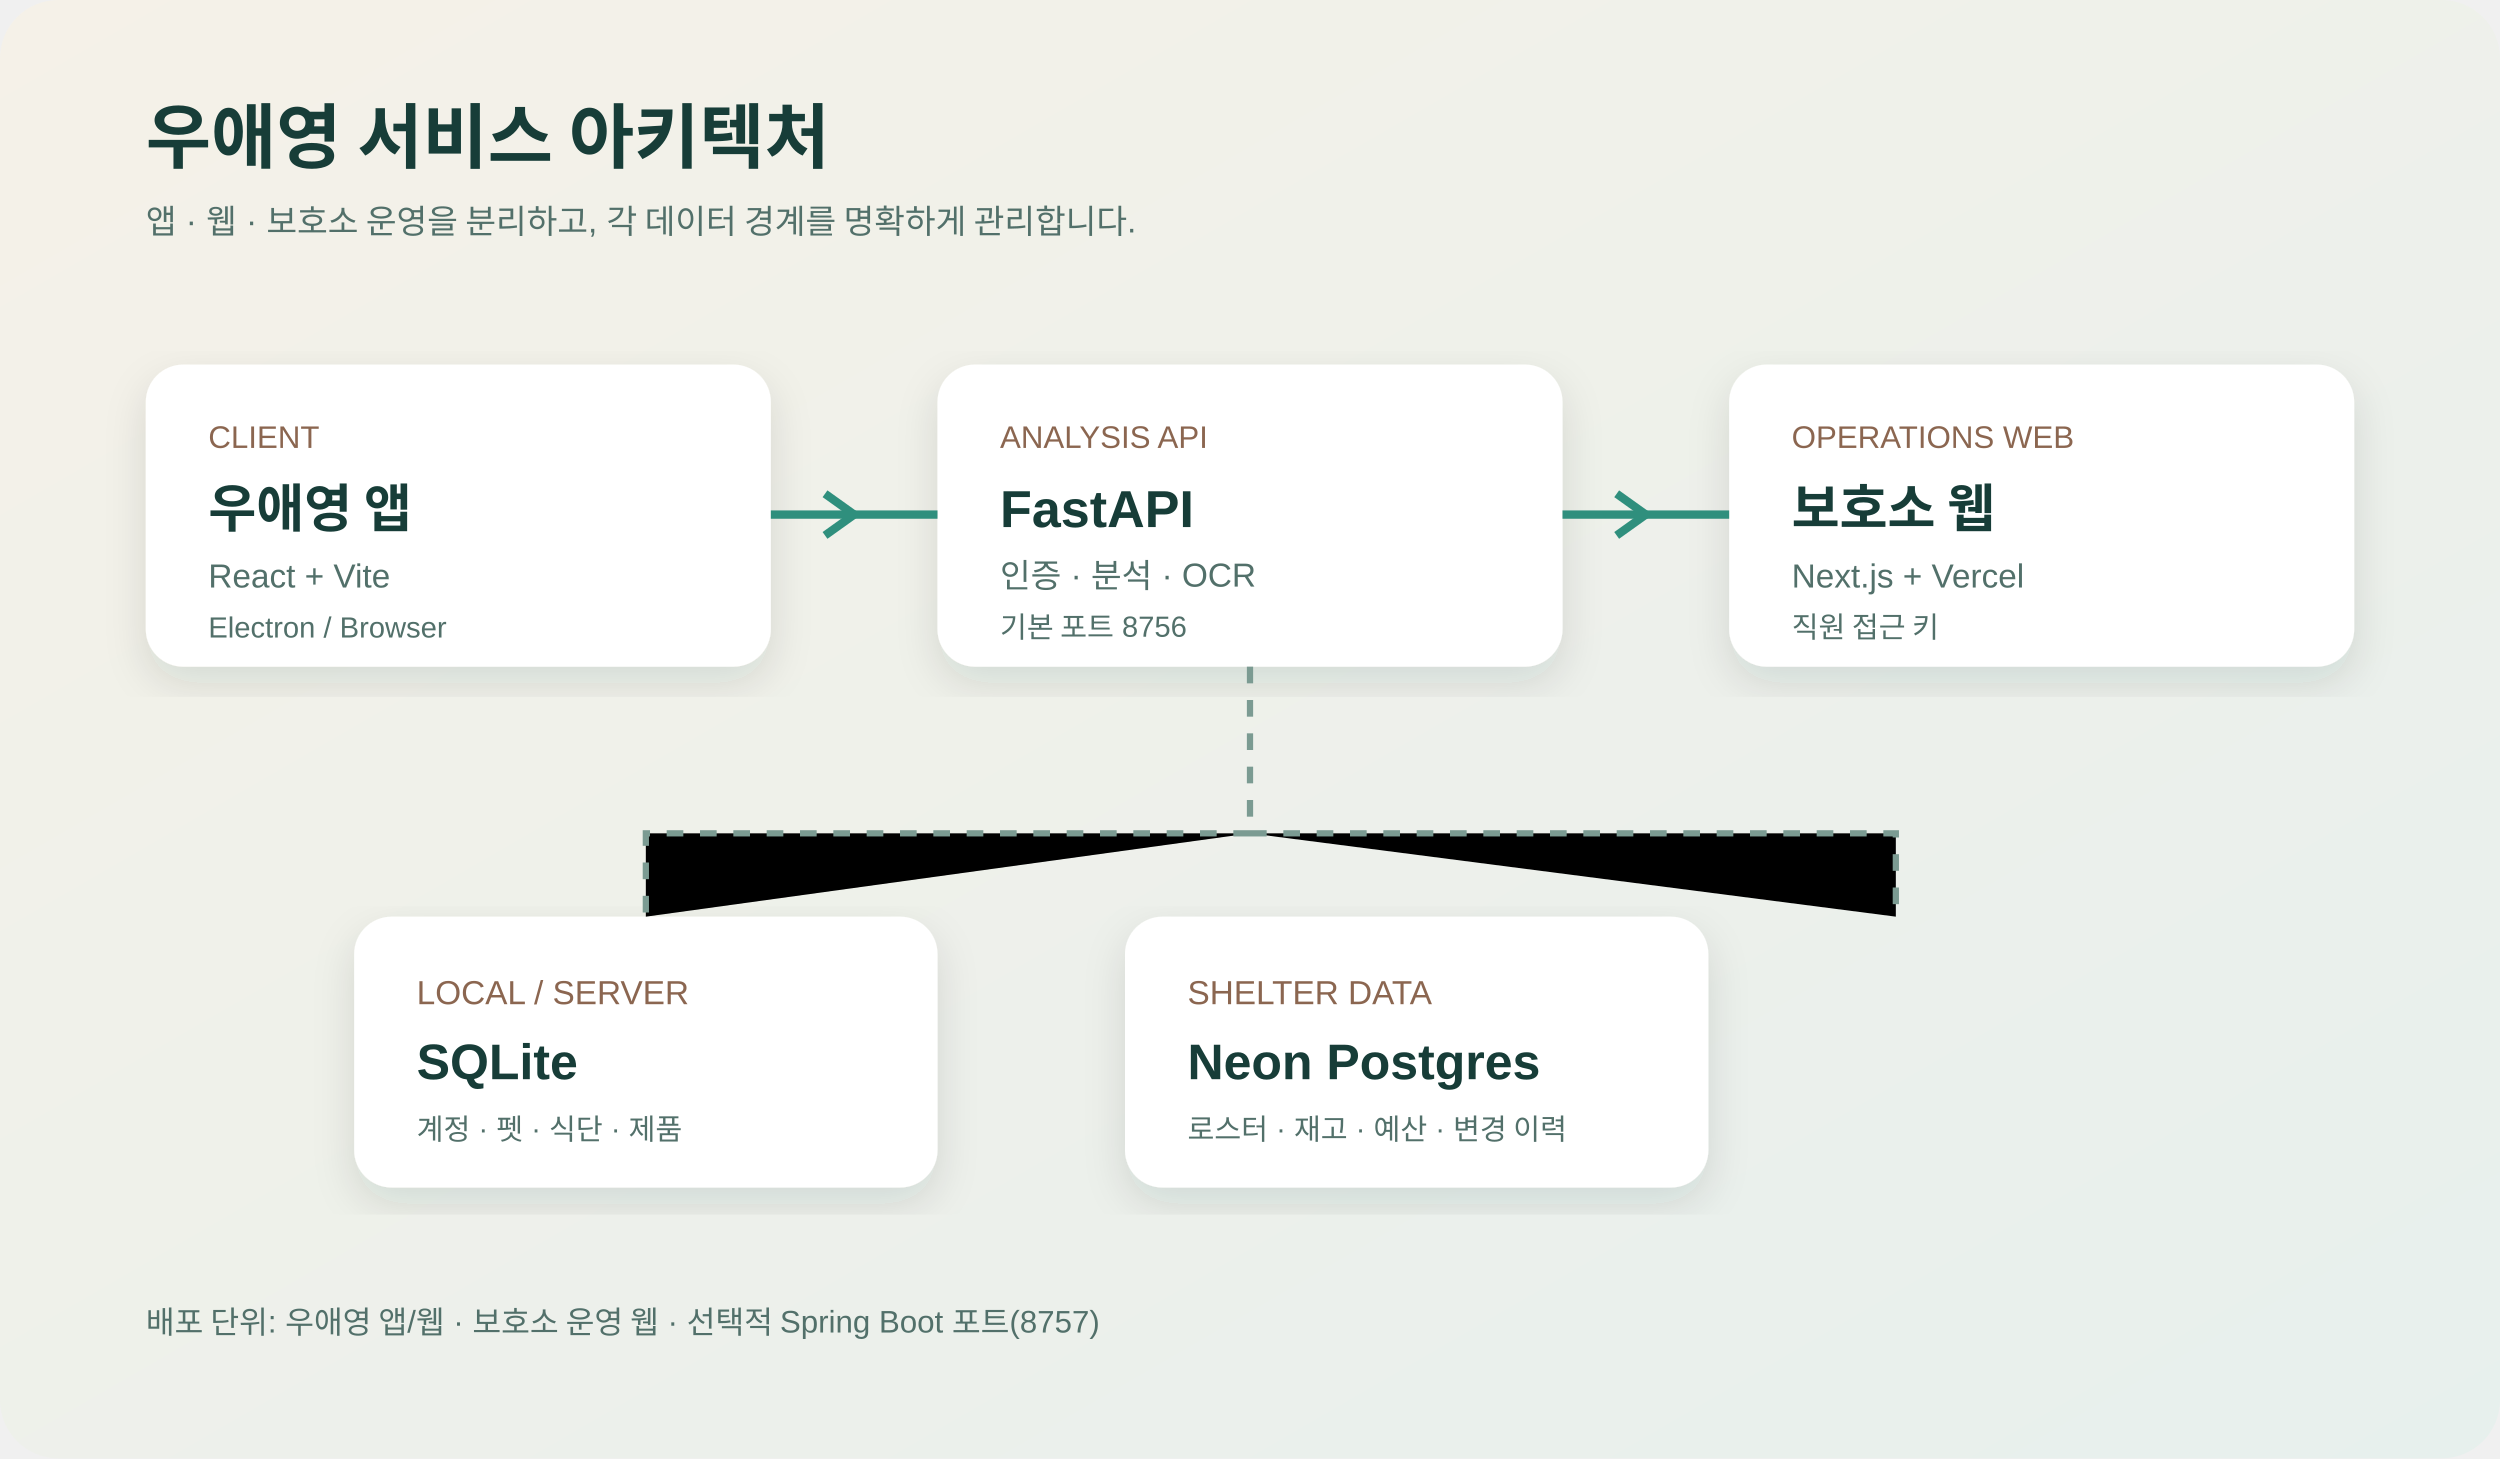
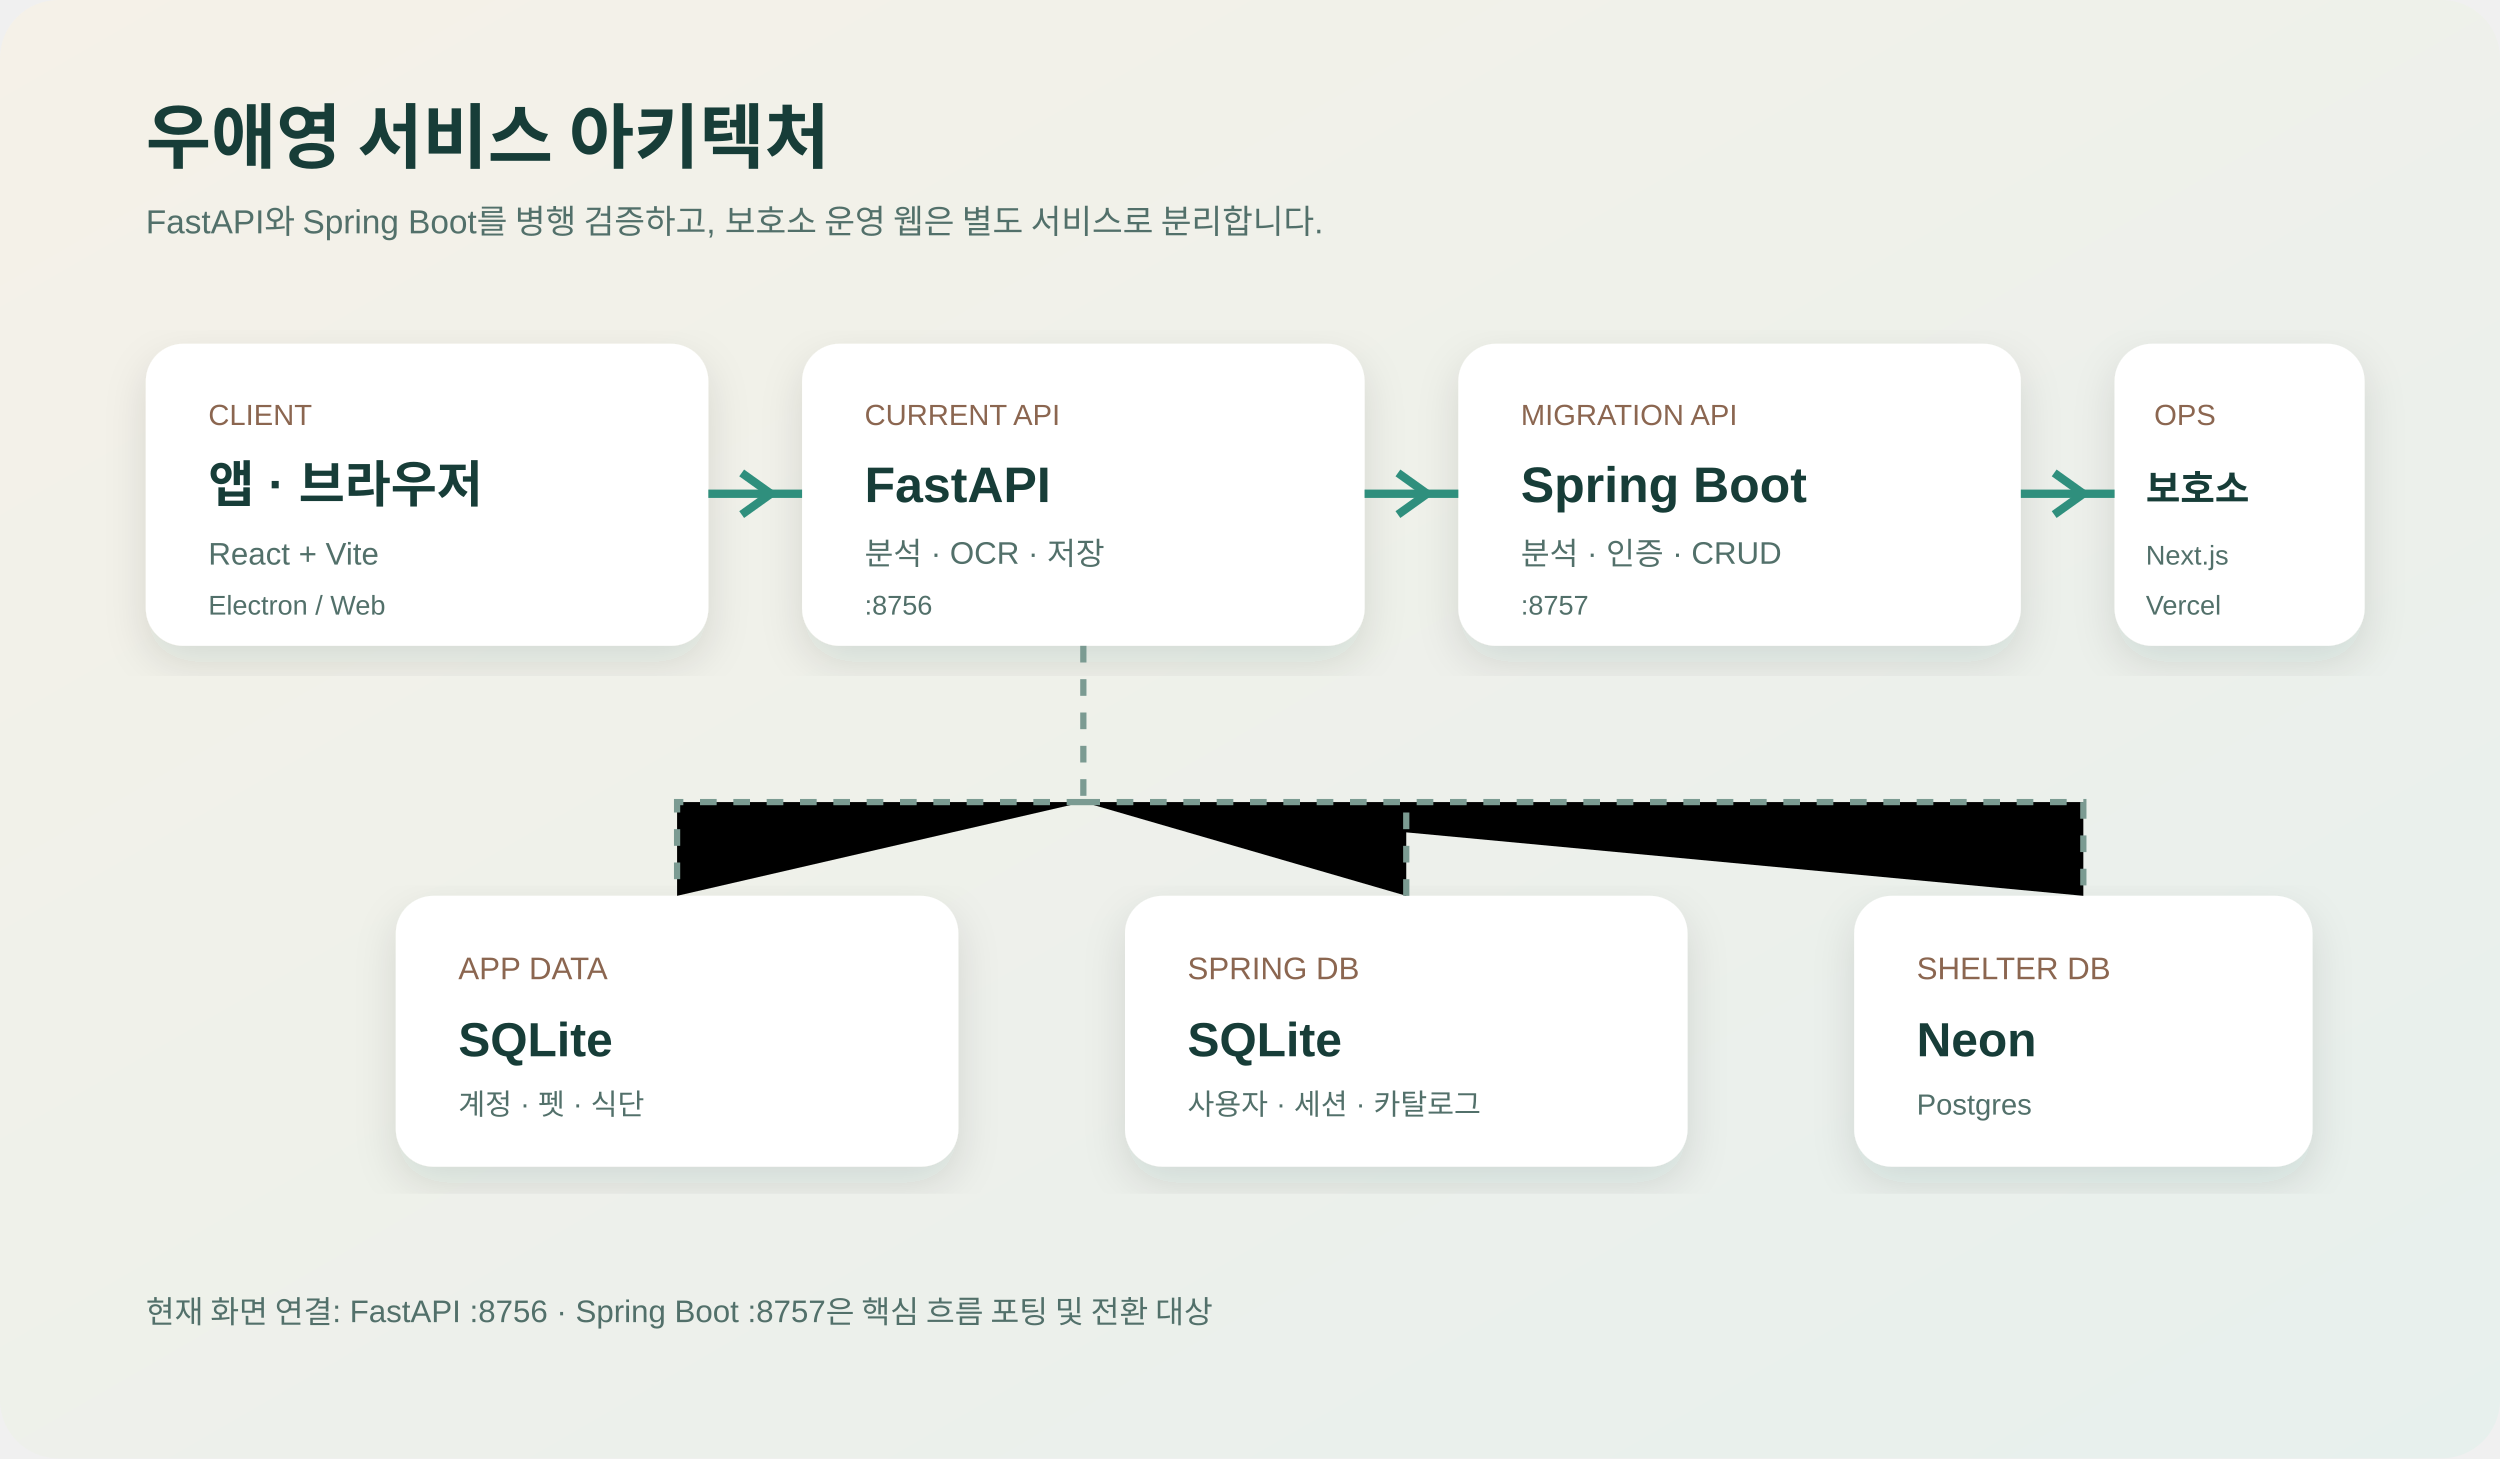
<svg xmlns="http://www.w3.org/2000/svg" width="1200" height="700" viewBox="0 0 1200 700">
  <defs>
    <linearGradient id="bg" x1="0" y1="0" x2="1" y2="1">
      <stop stop-color="#f5f1e8" />
      <stop offset="1" stop-color="#e7f0ed" />
    </linearGradient>
    <filter id="shadow">
      <feDropShadow dx="0" dy="8" stdDeviation="10" flood-color="#173d38" flood-opacity=".12" />
    </filter>
  </defs>
  <rect width="1200" height="700" rx="28" fill="url(#bg)" />
  <text x="70" y="78" font-family="Arial,sans-serif" font-size="34" font-weight="700" fill="#173d38">우애영 서비스 아키텍처</text>
-   <text x="70" y="112" font-family="Arial,sans-serif" font-size="16" fill="#52706a">앱 · 웹 · 보호소 운영을 분리하고, 각 데이터 경계를 명확하게 관리합니다.</text>
+   <text x="70" y="112" font-family="Arial,sans-serif" font-size="16" fill="#52706a">FastAPI와 Spring Boot를 병행 검증하고, 보호소 운영 웹은 별도 서비스로 분리합니다.</text>
  <g filter="url(#shadow)">
-     <rect x="70" y="175" width="300" height="145" rx="18" fill="#fff" />
-     <rect x="450" y="175" width="300" height="145" rx="18" fill="#fff" />
-     <rect x="830" y="175" width="300" height="145" rx="18" fill="#fff" />
+     <rect x="70" y="165" width="270" height="145" rx="18" fill="#fff" />
+     <rect x="385" y="165" width="270" height="145" rx="18" fill="#fff" />
+     <rect x="700" y="165" width="270" height="145" rx="18" fill="#fff" />
+     <rect x="1015" y="165" width="120" height="145" rx="18" fill="#fff" />
  </g>
-   <text x="100" y="215" font-family="Arial,sans-serif" font-size="15" fill="#8b6650">CLIENT</text>
-   <text x="100" y="253" font-family="Arial,sans-serif" font-size="25" font-weight="700" fill="#173d38">우애영 앱</text>
-   <text x="100" y="282" font-family="Arial,sans-serif" font-size="16" fill="#52706a">React + Vite</text>
-   <text x="100" y="306" font-family="Arial,sans-serif" font-size="14" fill="#52706a">Electron / Browser</text>
-   <text x="480" y="215" font-family="Arial,sans-serif" font-size="15" fill="#8b6650">ANALYSIS API</text>
-   <text x="480" y="253" font-family="Arial,sans-serif" font-size="25" font-weight="700" fill="#173d38">FastAPI</text>
-   <text x="480" y="282" font-family="Arial,sans-serif" font-size="16" fill="#52706a">인증 · 분석 · OCR</text>
-   <text x="480" y="306" font-family="Arial,sans-serif" font-size="14" fill="#52706a">기본 포트 8756</text>
-   <text x="860" y="215" font-family="Arial,sans-serif" font-size="15" fill="#8b6650">OPERATIONS WEB</text>
-   <text x="860" y="253" font-family="Arial,sans-serif" font-size="25" font-weight="700" fill="#173d38">보호소 웹</text>
-   <text x="860" y="282" font-family="Arial,sans-serif" font-size="16" fill="#52706a">Next.js + Vercel</text>
-   <text x="860" y="306" font-family="Arial,sans-serif" font-size="14" fill="#52706a">직원 접근 키</text>
-   <path d="M370 247h80M750 247h80" stroke="#2f8f7d" stroke-width="4" />
-   <path d="M410 247l-14-10m14 10-14 10M790 247l-14-10m14 10-14 10" stroke="#2f8f7d" stroke-width="4" fill="none" />
+   <text x="100" y="204" font-family="Arial,sans-serif" font-size="14" fill="#8b6650">CLIENT</text>
+   <text x="100" y="241" font-family="Arial,sans-serif" font-size="24" font-weight="700" fill="#173d38">앱 · 브라우저</text>
+   <text x="100" y="271" font-family="Arial,sans-serif" font-size="15" fill="#52706a">React + Vite</text>
+   <text x="100" y="295" font-family="Arial,sans-serif" font-size="13" fill="#52706a">Electron / Web</text>
+   <text x="415" y="204" font-family="Arial,sans-serif" font-size="14" fill="#8b6650">CURRENT API</text>
+   <text x="415" y="241" font-family="Arial,sans-serif" font-size="24" font-weight="700" fill="#173d38">FastAPI</text>
+   <text x="415" y="271" font-family="Arial,sans-serif" font-size="15" fill="#52706a">분석 · OCR · 저장</text>
+   <text x="415" y="295" font-family="Arial,sans-serif" font-size="13" fill="#52706a">:8756</text>
+   <text x="730" y="204" font-family="Arial,sans-serif" font-size="14" fill="#8b6650">MIGRATION API</text>
+   <text x="730" y="241" font-family="Arial,sans-serif" font-size="24" font-weight="700" fill="#173d38">Spring Boot</text>
+   <text x="730" y="271" font-family="Arial,sans-serif" font-size="15" fill="#52706a">분석 · 인증 · CRUD</text>
+   <text x="730" y="295" font-family="Arial,sans-serif" font-size="13" fill="#52706a">:8757</text>
+   <text x="1034" y="204" font-family="Arial,sans-serif" font-size="14" fill="#8b6650">OPS</text>
+   <text x="1030" y="241" font-family="Arial,sans-serif" font-size="18" font-weight="700" fill="#173d38">보호소</text>
+   <text x="1030" y="271" font-family="Arial,sans-serif" font-size="13" fill="#52706a">Next.js</text>
+   <text x="1030" y="295" font-family="Arial,sans-serif" font-size="13" fill="#52706a">Vercel</text>
+   <path d="M340 237h45M655 237h45M970 237h45" stroke="#2f8f7d" stroke-width="4" />
+   <path d="M370 237l-14-10m14 10-14 10M685 237l-14-10m14 10-14 10M1000 237l-14-10m14 10-14 10" stroke="#2f8f7d" stroke-width="4" fill="none" />
  <g filter="url(#shadow)">
-     <rect x="170" y="440" width="280" height="130" rx="18" fill="#fff" />
-     <rect x="540" y="440" width="280" height="130" rx="18" fill="#fff" />
+     <rect x="190" y="430" width="270" height="130" rx="18" fill="#fff" />
+     <rect x="540" y="430" width="270" height="130" rx="18" fill="#fff" />
+     <rect x="890" y="430" width="220" height="130" rx="18" fill="#fff" />
  </g>
-   <text x="200" y="482" font-family="Arial,sans-serif" font-size="16" fill="#8b6650">LOCAL / SERVER</text>
-   <text x="200" y="518" font-family="Arial,sans-serif" font-size="24" font-weight="700" fill="#173d38">SQLite</text>
-   <text x="200" y="547" font-family="Arial,sans-serif" font-size="14" fill="#52706a">계정 · 펫 · 식단 · 제품</text>
-   <text x="570" y="482" font-family="Arial,sans-serif" font-size="16" fill="#8b6650">SHELTER DATA</text>
-   <text x="570" y="518" font-family="Arial,sans-serif" font-size="24" font-weight="700" fill="#173d38">Neon Postgres</text>
-   <text x="570" y="547" font-family="Arial,sans-serif" font-size="14" fill="#52706a">로스터 · 재고 · 예산 · 변경 이력</text>
-   <path d="M600 320v80M600 400H310v40M600 400h310v40" stroke="#7b9b92" stroke-width="3" stroke-dasharray="8 8" />
-   <text x="70" y="640" font-family="Arial,sans-serif" font-size="15" fill="#52706a">배포 단위: 우애영 앱/웹 · 보호소 운영 웹 · 선택적 Spring Boot 포트(8757)</text>
+   <text x="220" y="470" font-family="Arial,sans-serif" font-size="15" fill="#8b6650">APP DATA</text>
+   <text x="220" y="507" font-family="Arial,sans-serif" font-size="23" font-weight="700" fill="#173d38">SQLite</text>
+   <text x="220" y="535" font-family="Arial,sans-serif" font-size="14" fill="#52706a">계정 · 펫 · 식단</text>
+   <text x="570" y="470" font-family="Arial,sans-serif" font-size="15" fill="#8b6650">SPRING DB</text>
+   <text x="570" y="507" font-family="Arial,sans-serif" font-size="23" font-weight="700" fill="#173d38">SQLite</text>
+   <text x="570" y="535" font-family="Arial,sans-serif" font-size="14" fill="#52706a">사용자 · 세션 · 카탈로그</text>
+   <text x="920" y="470" font-family="Arial,sans-serif" font-size="15" fill="#8b6650">SHELTER DB</text>
+   <text x="920" y="507" font-family="Arial,sans-serif" font-size="23" font-weight="700" fill="#173d38">Neon</text>
+   <text x="920" y="535" font-family="Arial,sans-serif" font-size="14" fill="#52706a">Postgres</text>
+   <path d="M520 310v75M520 385H325v45M520 385h155v45M520 385h480v45" stroke="#7b9b92" stroke-width="3" stroke-dasharray="8 8" />
+   <text x="70" y="635" font-family="Arial,sans-serif" font-size="15" fill="#52706a">현재 화면 연결: FastAPI :8756 · Spring Boot :8757은 핵심 흐름 포팅 및 전환 대상</text>
</svg>
